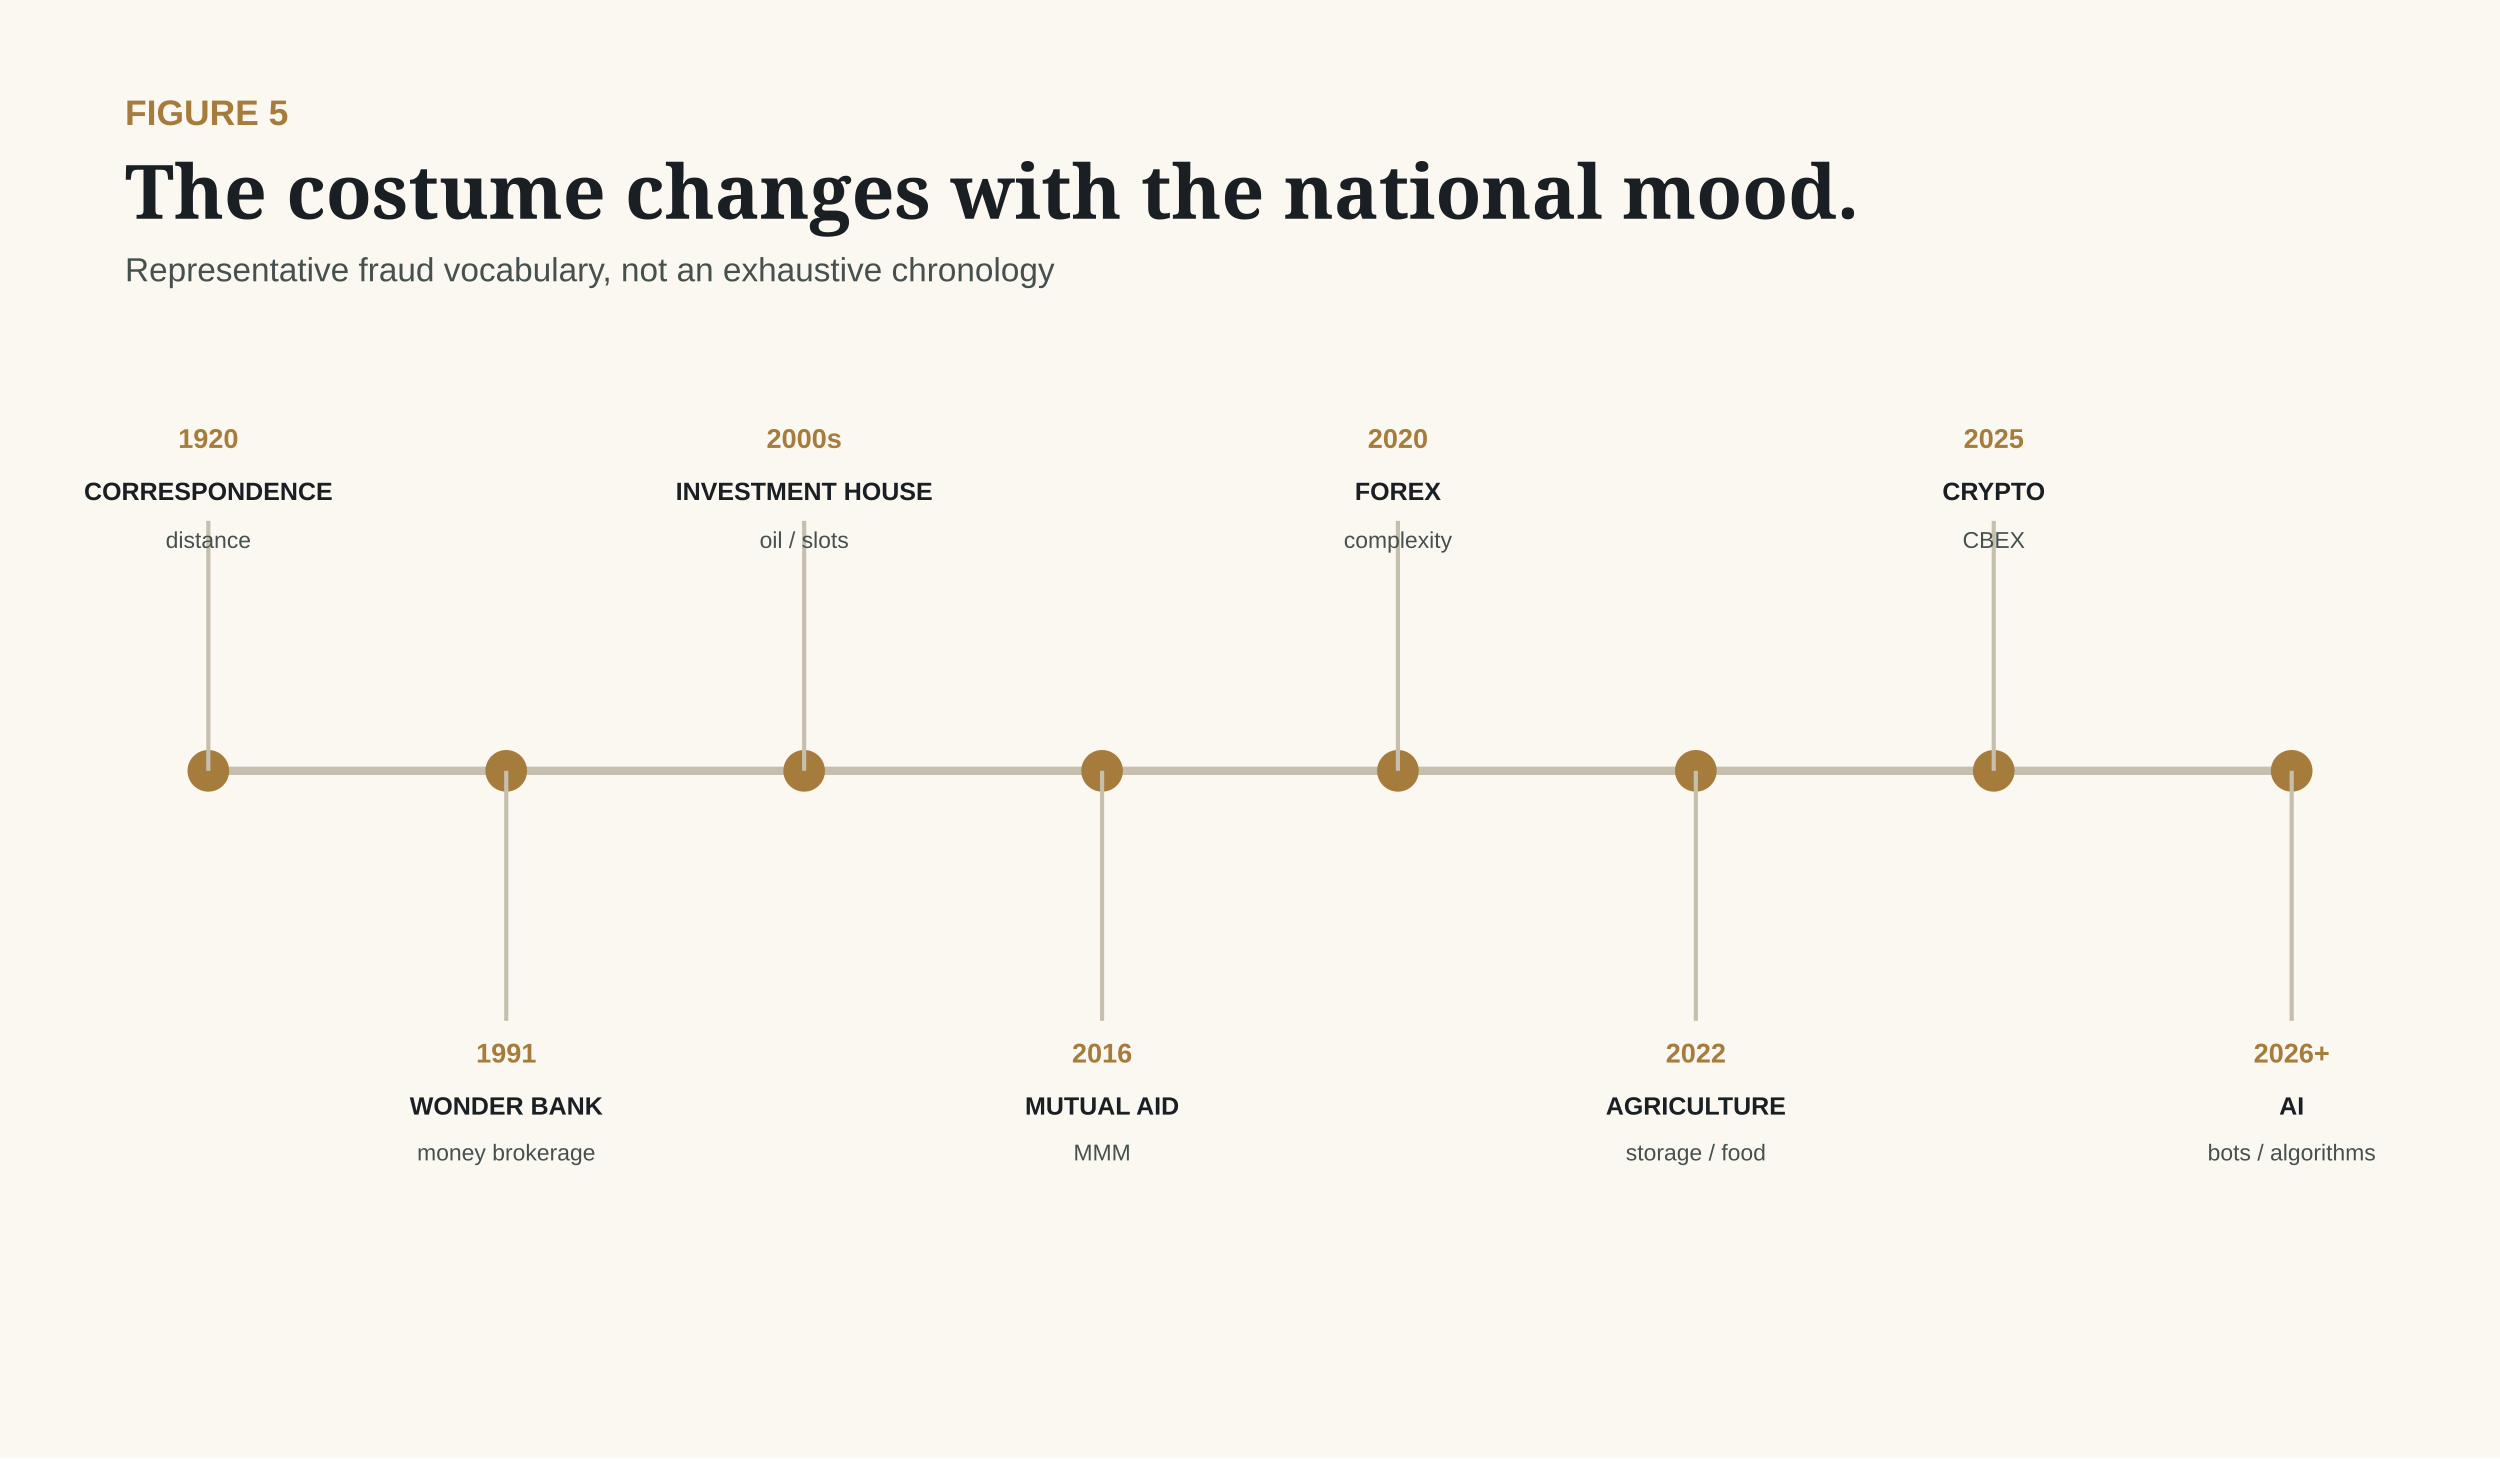
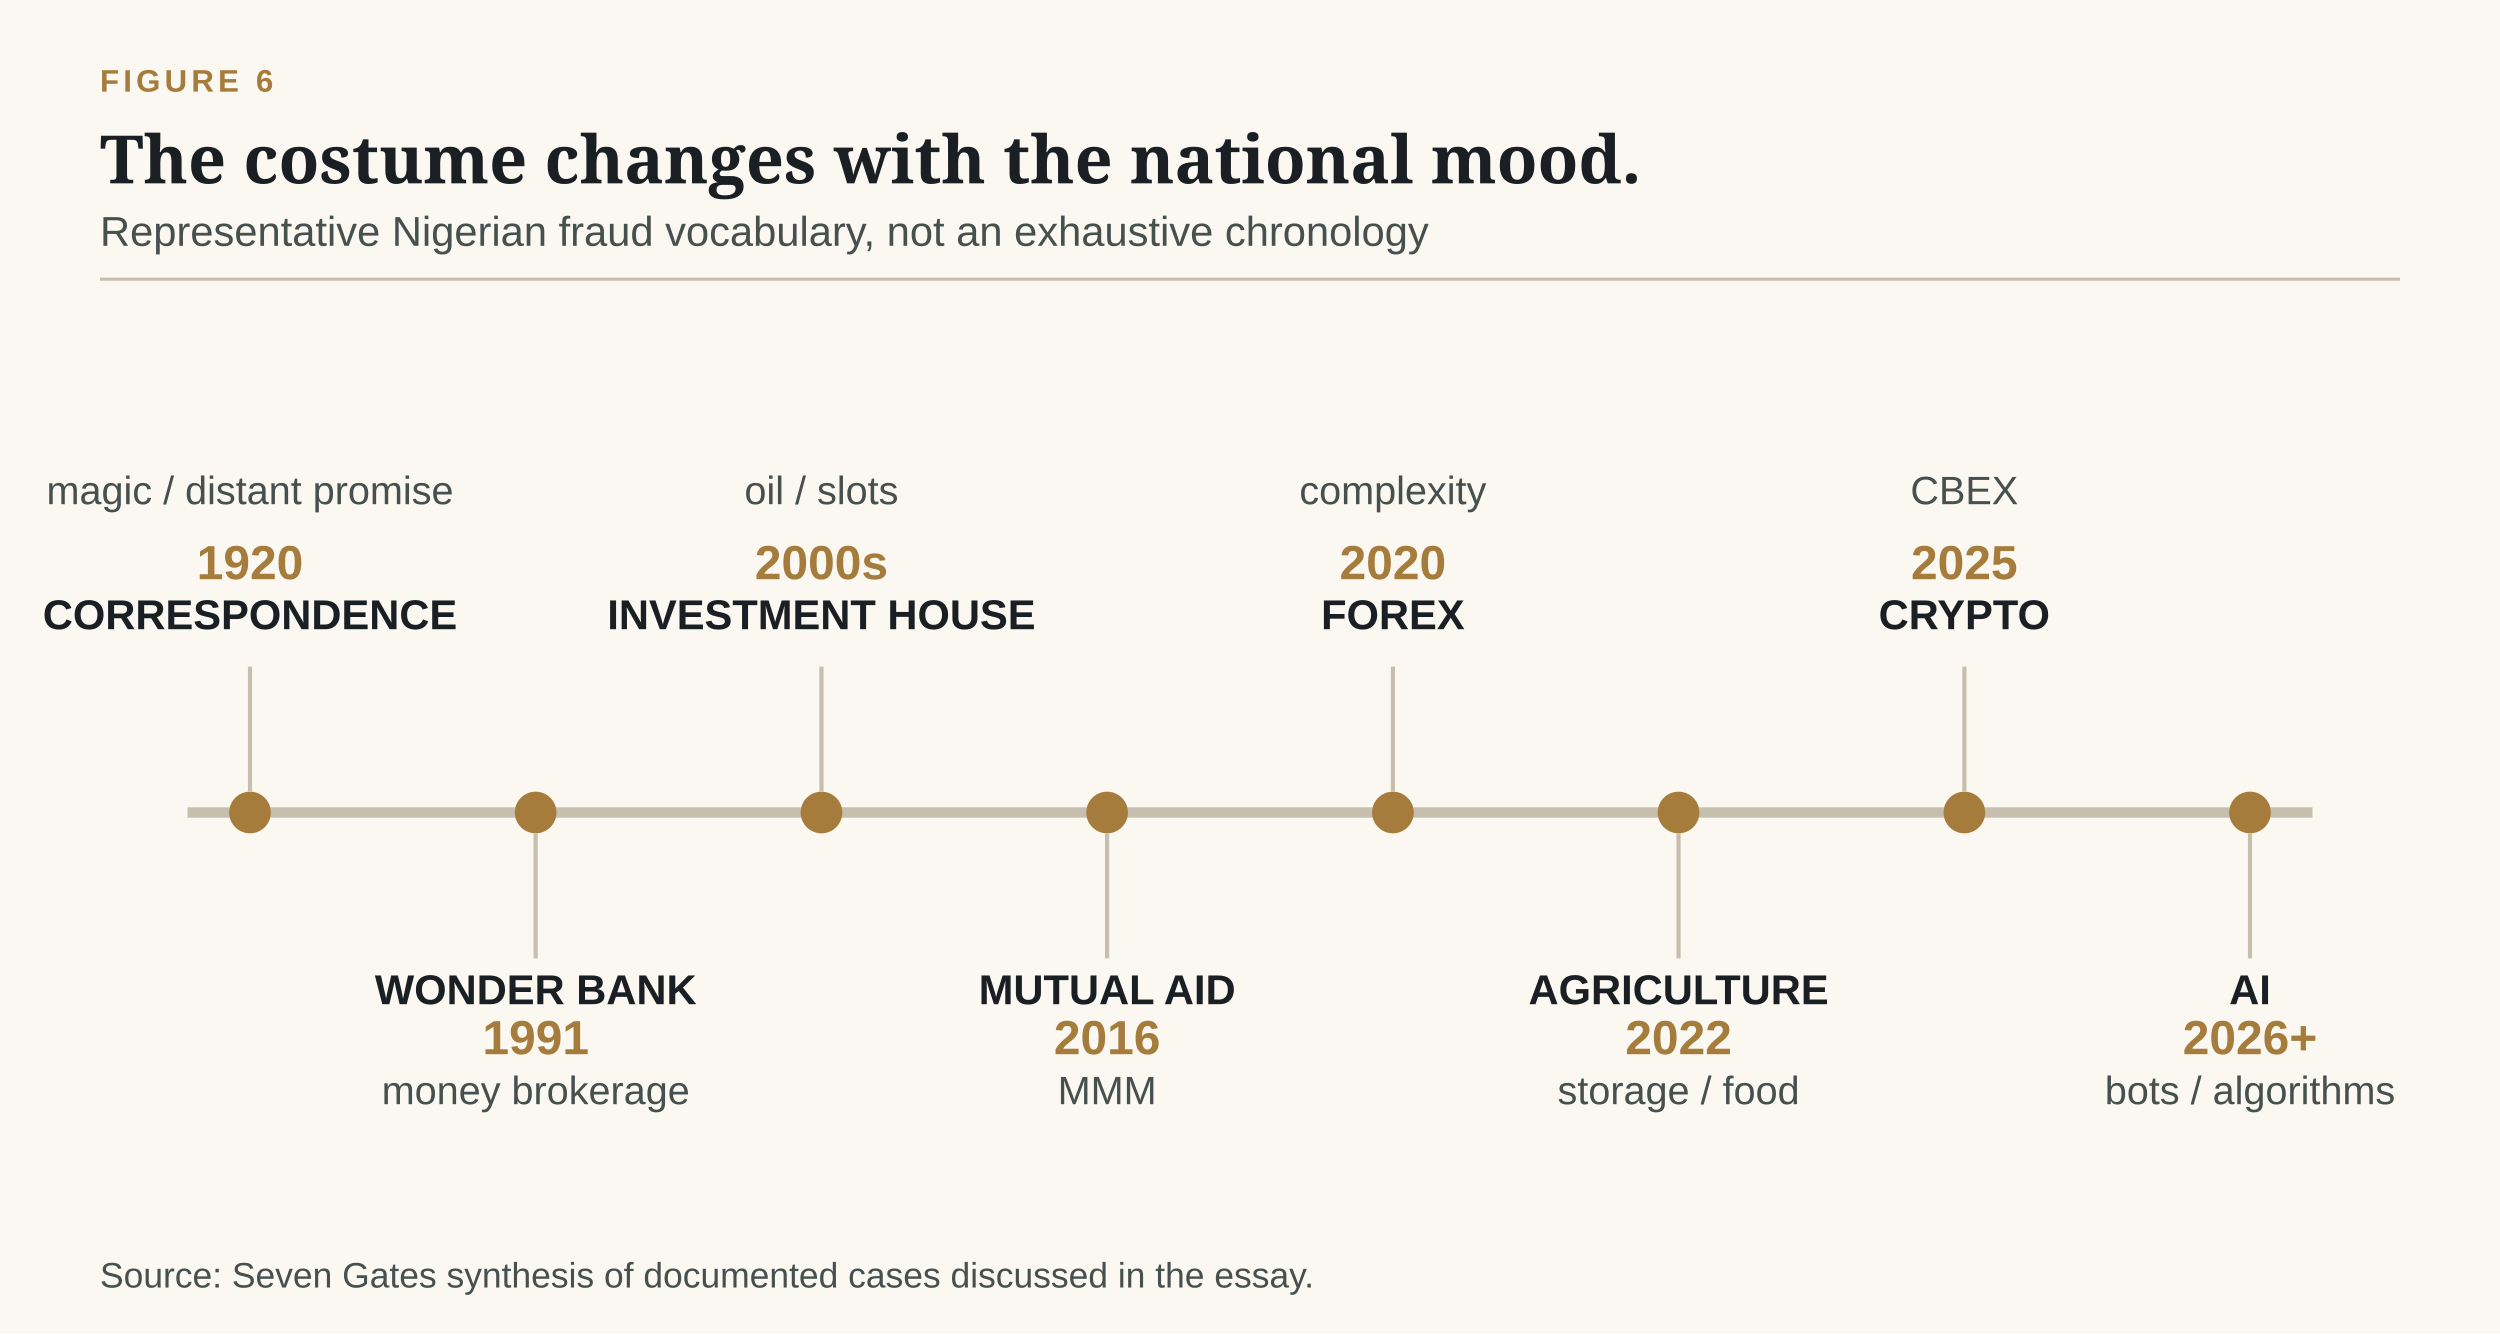
- <svg xmlns="http://www.w3.org/2000/svg" width="1200" height="700" viewBox="0 0 1200 700">
-   <rect width="1200" height="700" fill="#FBF8F1" />
-   <text x="60" y="60" font-family="Arial" font-size="17" font-weight="700" fill="#A67C3D">FIGURE 5</text>
-   <text x="60" y="105" font-family="Georgia" font-size="36" font-weight="700" fill="#1A1F24">The costume changes with the national mood.</text>
-   <text x="60" y="135" font-family="Arial" font-size="16" fill="#46504F">Representative fraud vocabulary, not an exhaustive chronology</text>
-   <line x1="100" y1="370" x2="1100" y2="370" stroke="#C6BFAE" stroke-width="4" />
-   <g font-family="Arial">
-     <circle cx="100" cy="370" r="10" fill="#A67C3D" />
-     <line x1="100" y1="370" x2="100" y2="250" stroke="#C6BFAE" stroke-width="2" />
-     <text x="100" y="215" text-anchor="middle" font-size="13" font-weight="700" fill="#A67C3D">1920</text>
-     <text x="100" y="240" text-anchor="middle" font-size="12" font-weight="700" fill="#1A1F24">CORRESPONDENCE</text>
-     <text x="100" y="263" text-anchor="middle" font-size="11" fill="#46504F">distance</text>
-     <circle cx="243" cy="370" r="10" fill="#A67C3D" />
-     <line x1="243" y1="370" x2="243" y2="490" stroke="#C6BFAE" stroke-width="2" />
-     <text x="243" y="510" text-anchor="middle" font-size="13" font-weight="700" fill="#A67C3D">1991</text>
-     <text x="243" y="535" text-anchor="middle" font-size="12" font-weight="700" fill="#1A1F24">WONDER BANK</text>
-     <text x="243" y="557" text-anchor="middle" font-size="11" fill="#46504F">money brokerage</text>
-     <circle cx="386" cy="370" r="10" fill="#A67C3D" />
-     <line x1="386" y1="370" x2="386" y2="250" stroke="#C6BFAE" stroke-width="2" />
-     <text x="386" y="215" text-anchor="middle" font-size="13" font-weight="700" fill="#A67C3D">2000s</text>
-     <text x="386" y="240" text-anchor="middle" font-size="12" font-weight="700" fill="#1A1F24">INVESTMENT HOUSE</text>
-     <text x="386" y="263" text-anchor="middle" font-size="11" fill="#46504F">oil / slots</text>
-     <circle cx="529" cy="370" r="10" fill="#A67C3D" />
-     <line x1="529" y1="370" x2="529" y2="490" stroke="#C6BFAE" stroke-width="2" />
-     <text x="529" y="510" text-anchor="middle" font-size="13" font-weight="700" fill="#A67C3D">2016</text>
-     <text x="529" y="535" text-anchor="middle" font-size="12" font-weight="700" fill="#1A1F24">MUTUAL AID</text>
-     <text x="529" y="557" text-anchor="middle" font-size="11" fill="#46504F">MMM</text>
-     <circle cx="671" cy="370" r="10" fill="#A67C3D" />
-     <line x1="671" y1="370" x2="671" y2="250" stroke="#C6BFAE" stroke-width="2" />
-     <text x="671" y="215" text-anchor="middle" font-size="13" font-weight="700" fill="#A67C3D">2020</text>
-     <text x="671" y="240" text-anchor="middle" font-size="12" font-weight="700" fill="#1A1F24">FOREX</text>
-     <text x="671" y="263" text-anchor="middle" font-size="11" fill="#46504F">complexity</text>
-     <circle cx="814" cy="370" r="10" fill="#A67C3D" />
-     <line x1="814" y1="370" x2="814" y2="490" stroke="#C6BFAE" stroke-width="2" />
-     <text x="814" y="510" text-anchor="middle" font-size="13" font-weight="700" fill="#A67C3D">2022</text>
-     <text x="814" y="535" text-anchor="middle" font-size="12" font-weight="700" fill="#1A1F24">AGRICULTURE</text>
-     <text x="814" y="557" text-anchor="middle" font-size="11" fill="#46504F">storage / food</text>
-     <circle cx="957" cy="370" r="10" fill="#A67C3D" />
-     <line x1="957" y1="370" x2="957" y2="250" stroke="#C6BFAE" stroke-width="2" />
-     <text x="957" y="215" text-anchor="middle" font-size="13" font-weight="700" fill="#A67C3D">2025</text>
-     <text x="957" y="240" text-anchor="middle" font-size="12" font-weight="700" fill="#1A1F24">CRYPTO</text>
-     <text x="957" y="263" text-anchor="middle" font-size="11" fill="#46504F">CBEX</text>
-     <circle cx="1100" cy="370" r="10" fill="#A67C3D" />
-     <line x1="1100" y1="370" x2="1100" y2="490" stroke="#C6BFAE" stroke-width="2" />
-     <text x="1100" y="510" text-anchor="middle" font-size="13" font-weight="700" fill="#A67C3D">2026+</text>
-     <text x="1100" y="535" text-anchor="middle" font-size="12" font-weight="700" fill="#1A1F24">AI</text>
-     <text x="1100" y="557" text-anchor="middle" font-size="11" fill="#46504F">bots / algorithms</text>
-   </g>
+ <svg xmlns="http://www.w3.org/2000/svg" width="1200" height="640" viewBox="0 0 1200 640" role="img">
+   <rect width="1200" height="640" fill="#FBF8F1" />
+   <text x="48" y="44" font-family="Arial, Helvetica, sans-serif" font-size="15" font-weight="700" letter-spacing="2" fill="#A67C3D">FIGURE 6</text>
+   <text x="48" y="88" font-family="Georgia, 'EB Garamond', serif" font-size="32" font-weight="700" fill="#1A1F24">The costume changes with the national mood.</text>
+   <text x="48" y="118" font-family="Arial, Helvetica, sans-serif" font-size="20" fill="#46504F">Representative Nigerian fraud vocabulary, not an exhaustive chronology</text>
+   <line x1="48" y1="134" x2="1152" y2="134" stroke="#C6BFAE" stroke-width="1.5" />
+   <line x1="90" y1="390" x2="1110" y2="390" stroke="#C6BFAE" stroke-width="5" />
+   <circle cx="120.0" cy="390" r="10" fill="#A67C3D" />
+   <line x1="120.0" y1="380" x2="120.0" y2="320" stroke="#C6BFAE" stroke-width="2" />
+   <text x="120.0" y="302" font-family="Arial, Helvetica, sans-serif" font-size="20" fill="#1A1F24" text-anchor="middle" font-weight="700">CORRESPONDENCE</text>
+   <text x="120.0" y="278" font-family="Arial, Helvetica, sans-serif" font-size="23" fill="#A67C3D" text-anchor="middle" font-weight="700">1920</text>
+   <text x="120.0" y="322" font-family="Arial, Helvetica, sans-serif" font-size="1" fill="#1A1F24" text-anchor="start" font-weight="400" />
+   <text x="120.0" y="242" font-family="Arial, Helvetica, sans-serif" font-size="19" fill="#46504F" text-anchor="middle" font-weight="400">magic / distant promise</text>
+   <circle cx="257.1" cy="390" r="10" fill="#A67C3D" />
+   <line x1="257.1" y1="400" x2="257.1" y2="460" stroke="#C6BFAE" stroke-width="2" />
+   <text x="257.143" y="482" font-family="Arial, Helvetica, sans-serif" font-size="20" fill="#1A1F24" text-anchor="middle" font-weight="700">WONDER BANK</text>
+   <text x="257.143" y="458" font-family="Arial, Helvetica, sans-serif" font-size="1" fill="#1A1F24" text-anchor="start" font-weight="400" />
+   <text x="257.143" y="506" font-family="Arial, Helvetica, sans-serif" font-size="23" fill="#A67C3D" text-anchor="middle" font-weight="700">1991</text>
+   <text x="257.143" y="530" font-family="Arial, Helvetica, sans-serif" font-size="19" fill="#46504F" text-anchor="middle" font-weight="400">money brokerage</text>
+   <circle cx="394.3" cy="390" r="10" fill="#A67C3D" />
+   <line x1="394.3" y1="380" x2="394.3" y2="320" stroke="#C6BFAE" stroke-width="2" />
+   <text x="394.286" y="302" font-family="Arial, Helvetica, sans-serif" font-size="20" fill="#1A1F24" text-anchor="middle" font-weight="700">INVESTMENT HOUSE</text>
+   <text x="394.286" y="278" font-family="Arial, Helvetica, sans-serif" font-size="23" fill="#A67C3D" text-anchor="middle" font-weight="700">2000s</text>
+   <text x="394.286" y="322" font-family="Arial, Helvetica, sans-serif" font-size="1" fill="#1A1F24" text-anchor="start" font-weight="400" />
+   <text x="394.286" y="242" font-family="Arial, Helvetica, sans-serif" font-size="19" fill="#46504F" text-anchor="middle" font-weight="400">oil / slots</text>
+   <circle cx="531.4" cy="390" r="10" fill="#A67C3D" />
+   <line x1="531.4" y1="400" x2="531.4" y2="460" stroke="#C6BFAE" stroke-width="2" />
+   <text x="531.429" y="482" font-family="Arial, Helvetica, sans-serif" font-size="20" fill="#1A1F24" text-anchor="middle" font-weight="700">MUTUAL AID</text>
+   <text x="531.429" y="458" font-family="Arial, Helvetica, sans-serif" font-size="1" fill="#1A1F24" text-anchor="start" font-weight="400" />
+   <text x="531.429" y="506" font-family="Arial, Helvetica, sans-serif" font-size="23" fill="#A67C3D" text-anchor="middle" font-weight="700">2016</text>
+   <text x="531.429" y="530" font-family="Arial, Helvetica, sans-serif" font-size="19" fill="#46504F" text-anchor="middle" font-weight="400">MMM</text>
+   <circle cx="668.6" cy="390" r="10" fill="#A67C3D" />
+   <line x1="668.6" y1="380" x2="668.6" y2="320" stroke="#C6BFAE" stroke-width="2" />
+   <text x="668.571" y="302" font-family="Arial, Helvetica, sans-serif" font-size="20" fill="#1A1F24" text-anchor="middle" font-weight="700">FOREX</text>
+   <text x="668.571" y="278" font-family="Arial, Helvetica, sans-serif" font-size="23" fill="#A67C3D" text-anchor="middle" font-weight="700">2020</text>
+   <text x="668.571" y="322" font-family="Arial, Helvetica, sans-serif" font-size="1" fill="#1A1F24" text-anchor="start" font-weight="400" />
+   <text x="668.571" y="242" font-family="Arial, Helvetica, sans-serif" font-size="19" fill="#46504F" text-anchor="middle" font-weight="400">complexity</text>
+   <circle cx="805.7" cy="390" r="10" fill="#A67C3D" />
+   <line x1="805.7" y1="400" x2="805.7" y2="460" stroke="#C6BFAE" stroke-width="2" />
+   <text x="805.714" y="482" font-family="Arial, Helvetica, sans-serif" font-size="20" fill="#1A1F24" text-anchor="middle" font-weight="700">AGRICULTURE</text>
+   <text x="805.714" y="458" font-family="Arial, Helvetica, sans-serif" font-size="1" fill="#1A1F24" text-anchor="start" font-weight="400" />
+   <text x="805.714" y="506" font-family="Arial, Helvetica, sans-serif" font-size="23" fill="#A67C3D" text-anchor="middle" font-weight="700">2022</text>
+   <text x="805.714" y="530" font-family="Arial, Helvetica, sans-serif" font-size="19" fill="#46504F" text-anchor="middle" font-weight="400">storage / food</text>
+   <circle cx="942.9" cy="390" r="10" fill="#A67C3D" />
+   <line x1="942.9" y1="380" x2="942.9" y2="320" stroke="#C6BFAE" stroke-width="2" />
+   <text x="942.857" y="302" font-family="Arial, Helvetica, sans-serif" font-size="20" fill="#1A1F24" text-anchor="middle" font-weight="700">CRYPTO</text>
+   <text x="942.857" y="278" font-family="Arial, Helvetica, sans-serif" font-size="23" fill="#A67C3D" text-anchor="middle" font-weight="700">2025</text>
+   <text x="942.857" y="322" font-family="Arial, Helvetica, sans-serif" font-size="1" fill="#1A1F24" text-anchor="start" font-weight="400" />
+   <text x="942.857" y="242" font-family="Arial, Helvetica, sans-serif" font-size="19" fill="#46504F" text-anchor="middle" font-weight="400">CBEX</text>
+   <circle cx="1080.0" cy="390" r="10" fill="#A67C3D" />
+   <line x1="1080.0" y1="400" x2="1080.0" y2="460" stroke="#C6BFAE" stroke-width="2" />
+   <text x="1080.0" y="482" font-family="Arial, Helvetica, sans-serif" font-size="20" fill="#1A1F24" text-anchor="middle" font-weight="700">AI</text>
+   <text x="1080.0" y="458" font-family="Arial, Helvetica, sans-serif" font-size="1" fill="#1A1F24" text-anchor="start" font-weight="400" />
+   <text x="1080.0" y="506" font-family="Arial, Helvetica, sans-serif" font-size="23" fill="#A67C3D" text-anchor="middle" font-weight="700">2026+</text>
+   <text x="1080.0" y="530" font-family="Arial, Helvetica, sans-serif" font-size="19" fill="#46504F" text-anchor="middle" font-weight="400">bots / algorithms</text>
+   <text x="48" y="618" font-family="Arial, Helvetica, sans-serif" font-size="17" fill="#46504F">Source: Seven Gates synthesis of documented cases discussed in the essay.</text>
</svg>
